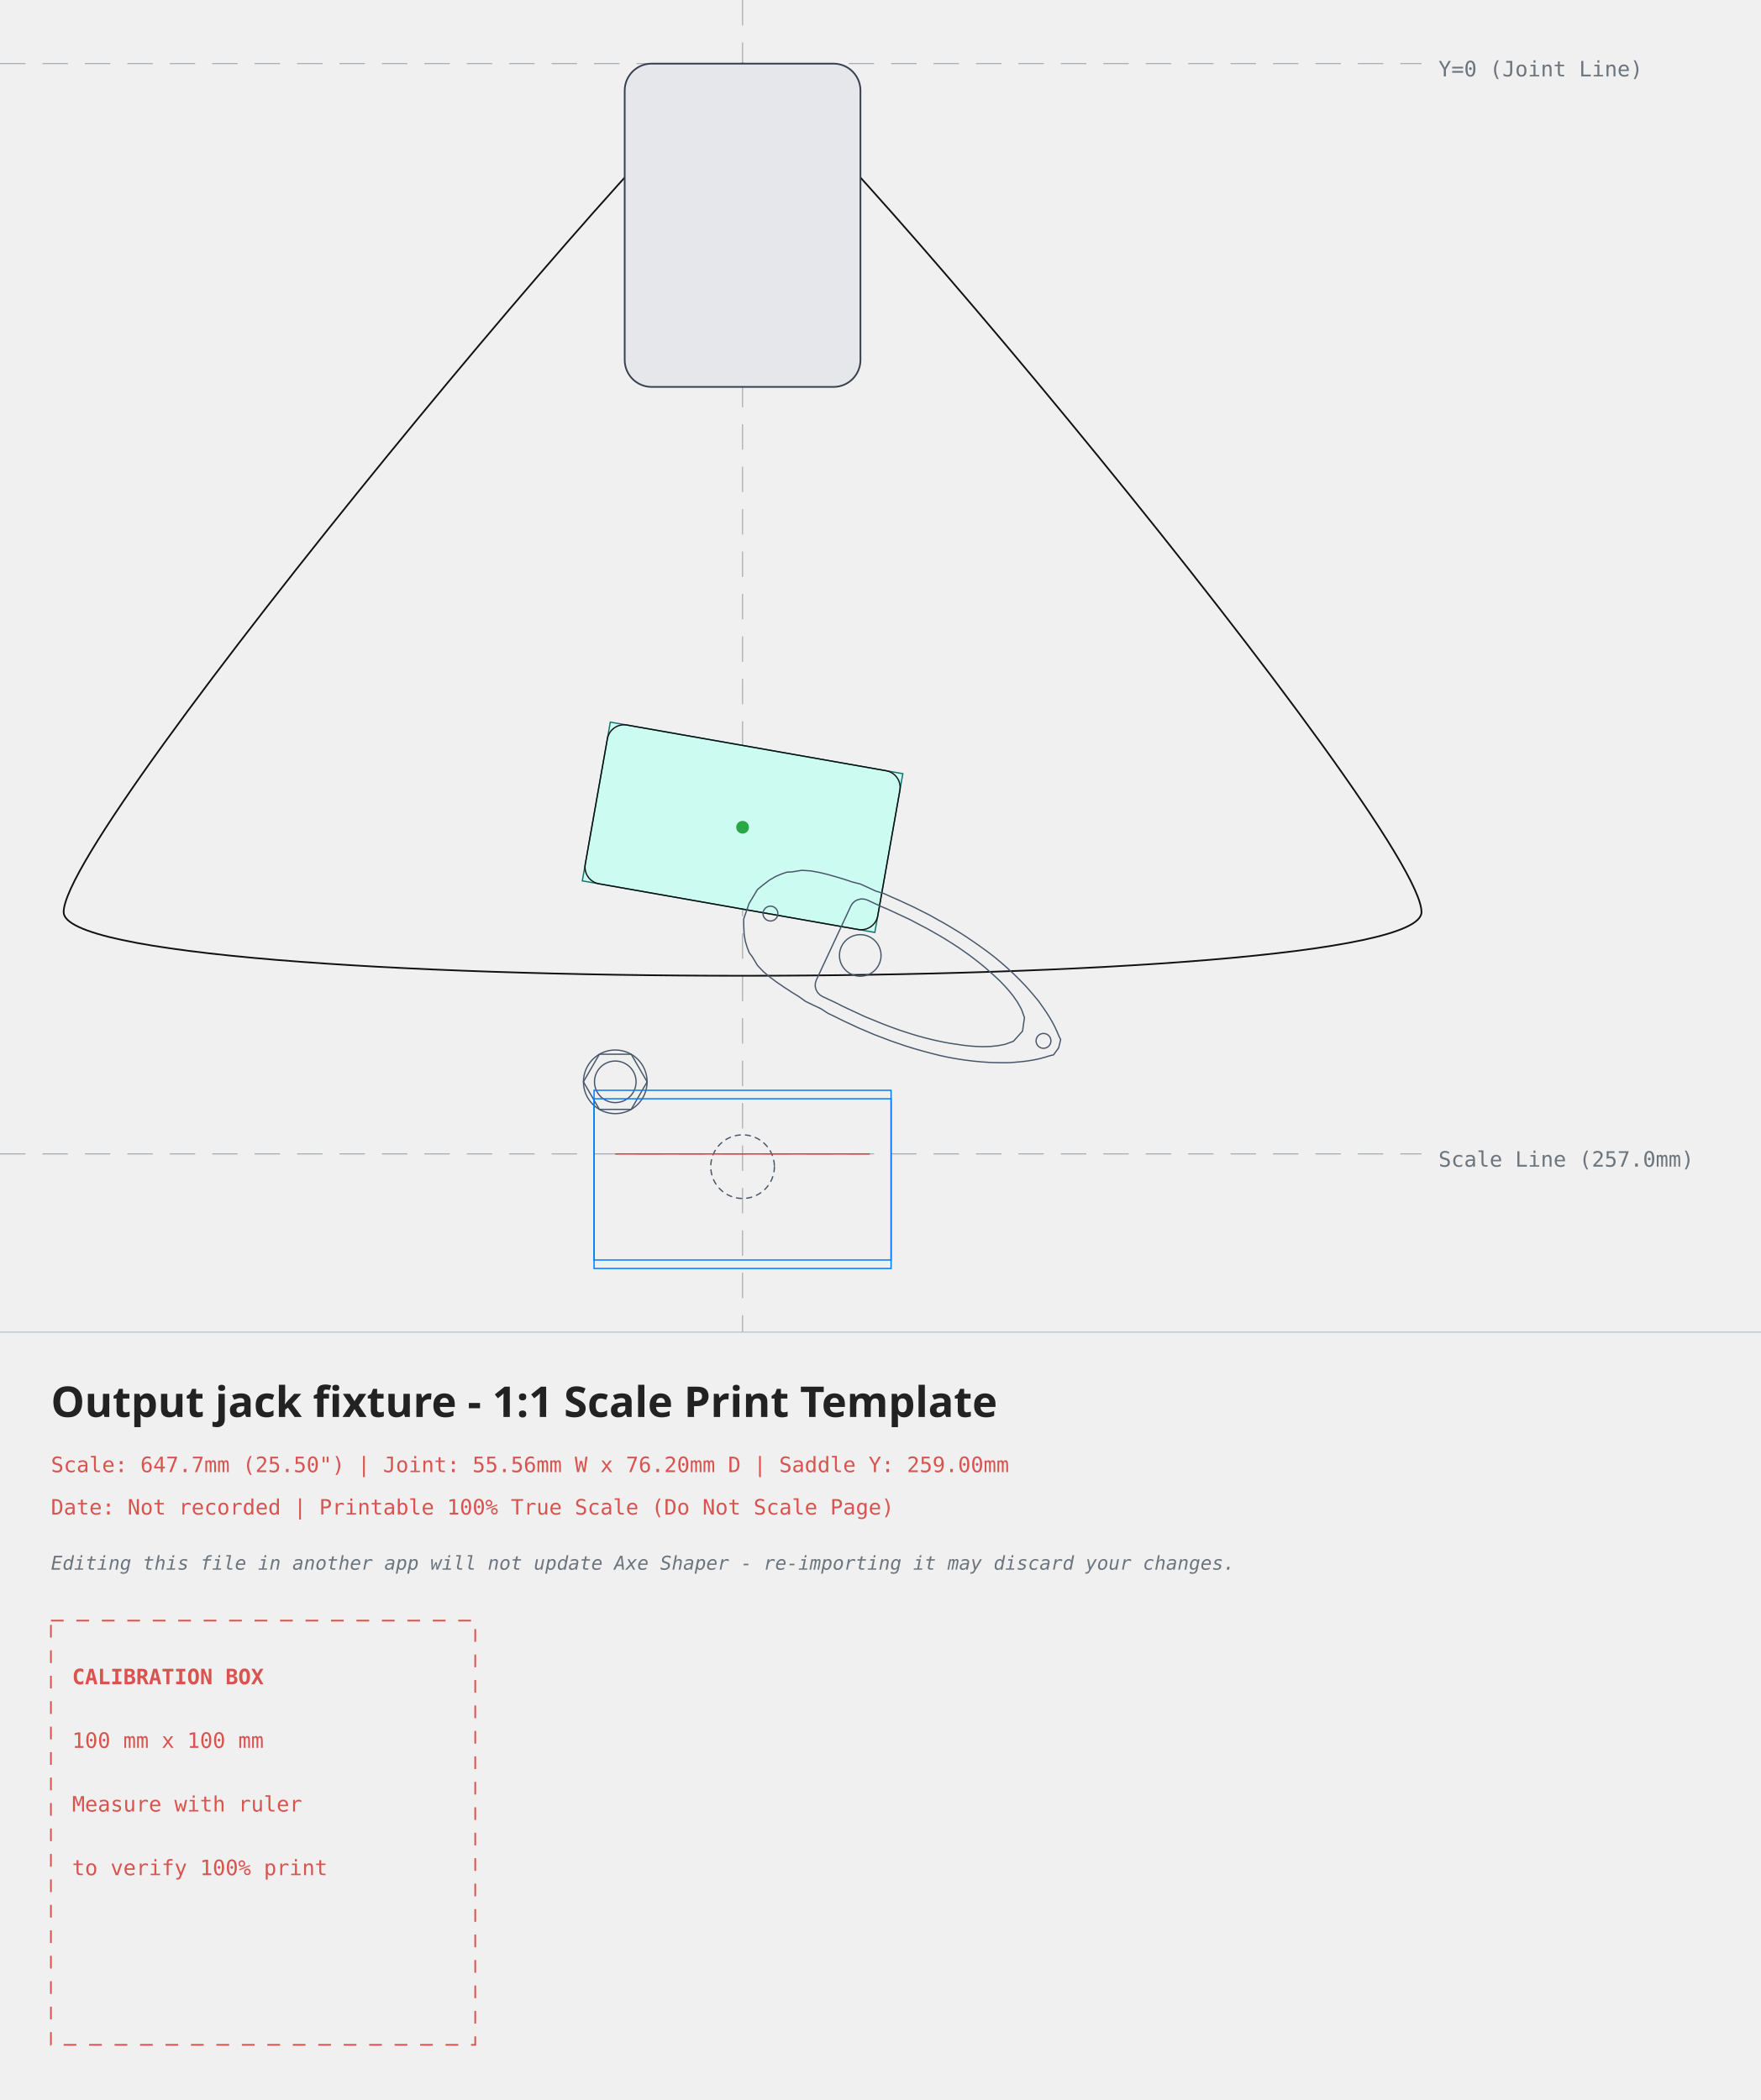
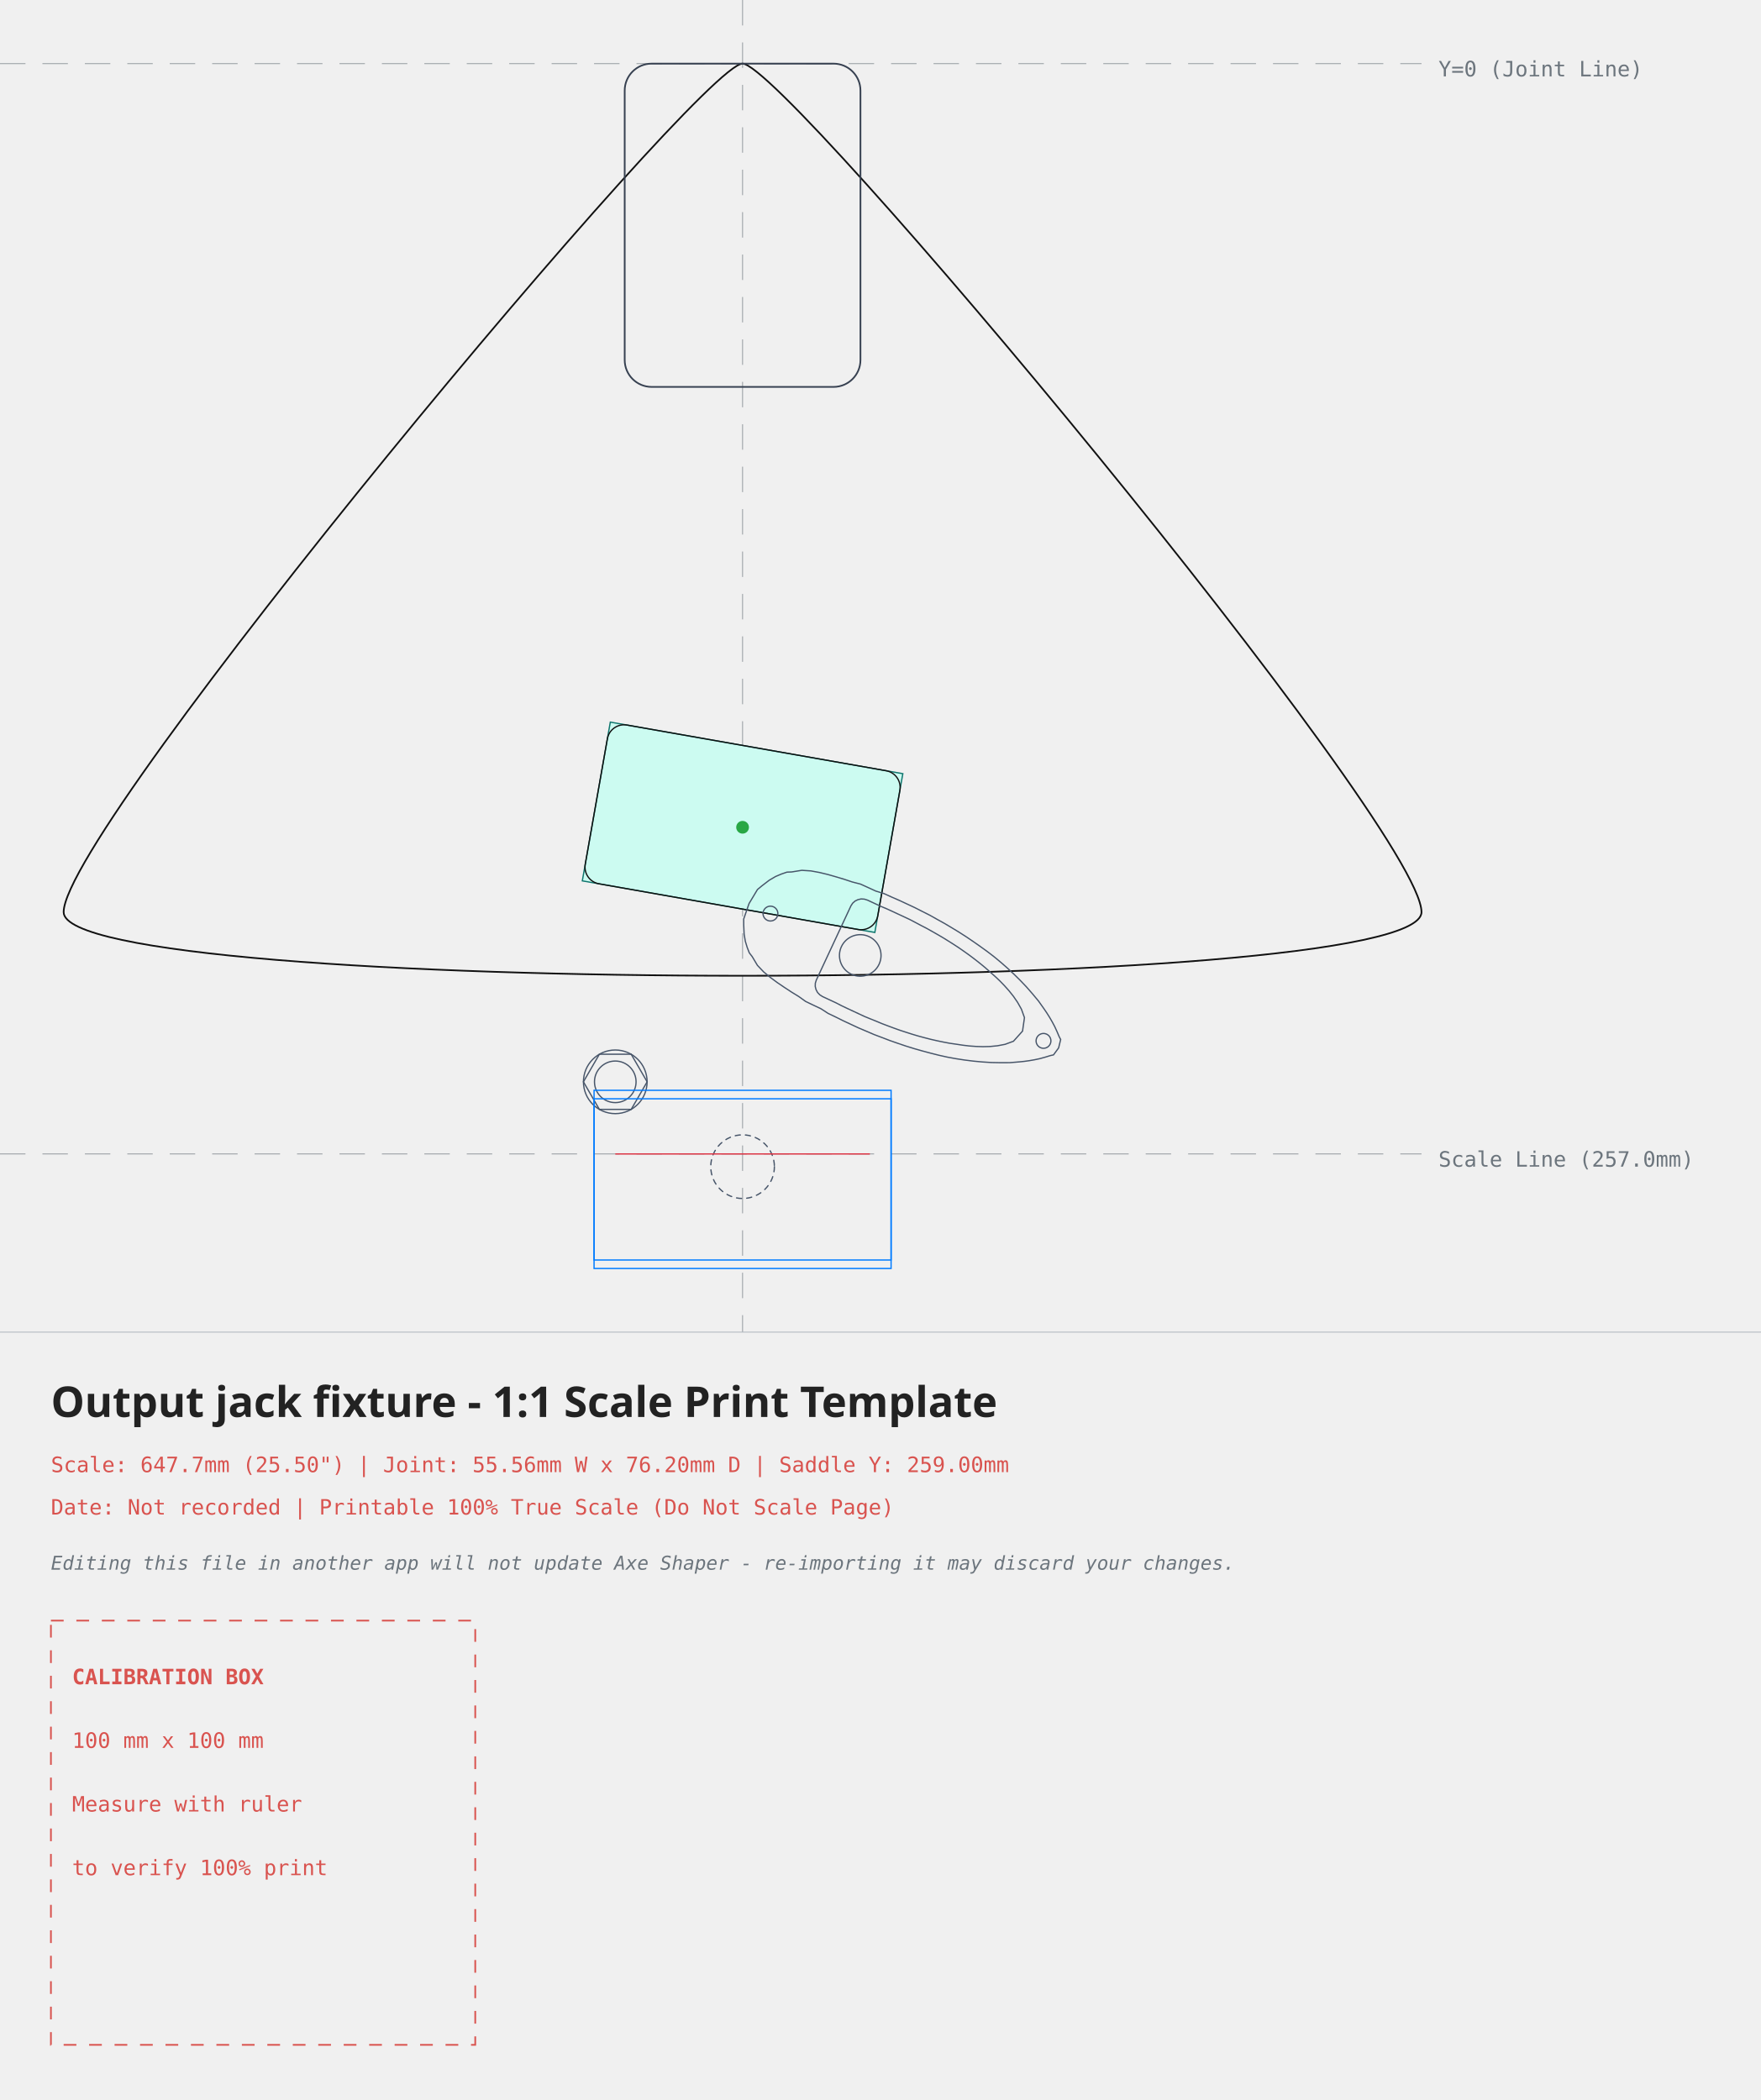
<svg xmlns="http://www.w3.org/2000/svg" width="415.00mm" height="495.00mm" viewBox="-175.00 -15.00 415.00 495.00">
  <style>
.outline{fill:none;stroke:#111;stroke-width:0.40;stroke-linecap:round;stroke-linejoin:round}
.edge-inset{fill:none;stroke:#555;stroke-width:0.30;stroke-dasharray:3 2}
- .neck-pocket{fill:#e5e7eb;stroke:#374151;stroke-width:0.40}
+ .neck-pocket{fill:none;stroke:#374151;stroke-width:0.40}
.pickup-rout{fill:#ccfbf1;stroke:#0f766e;stroke-width:0.30}
.pickup-cover{fill:none;stroke:#111;stroke-width:0.30}
.control-outline{fill:none;stroke:#475569;stroke-width:0.30}
.control-body{fill:none;stroke:#475569;stroke-width:0.30;stroke-dasharray:1.20 1.20;stroke-linecap:round}
.control-slot{fill:none;stroke:#475569;stroke-width:0.6;stroke-linecap:round}
.control-lever{fill:none;stroke:#475569;stroke-width:0.8;stroke-linecap:round}
.control-cap{fill:none;stroke:#475569;stroke-width:0.30}
.bridge-rout{fill:none;stroke:#007bff;stroke-width:0.30}
.back-route{fill:#f3e8ff;stroke:#7e22ce;stroke-width:0.30;stroke-dasharray:3.00 2.00}
.front-route{fill:#ccfbf1;stroke:#0f766e;stroke-width:0.30}
.pickguard{fill:#fff;fill-opacity:0.35;stroke:#6b7280;stroke-width:0.30}
.center-axis{fill:none;stroke:#6c757d;stroke-width:0.20;stroke-dasharray:6 4;opacity:0.7}
.bridge-reference{fill:none;stroke:#dc3545;stroke-width:0.30}
.mounting-hole{fill:#007bff;stroke:none}
.calibration-box{fill:none;stroke:#d9534f;stroke-width:0.40;stroke-dasharray:3 3}
.band-rule{fill:none;stroke:#adb5bd;stroke-width:0.20}
.text-label{font-family:monospace,sans-serif;font-size:5px;fill:#d9534f}
.disclaimer-label{font-family:monospace,sans-serif;font-size:4.5px;font-style:italic;fill:#6c757d}
.axis-label{font-family:monospace,sans-serif;font-size:5px;fill:#6c757d}
.title-label{font-family:sans-serif;font-size:10px;font-weight:bold;fill:#222}
</style>
  <g id="guides">
    <line class="center-axis" x1="0" y1="-15.00" x2="0" y2="299.00" />
    <line class="center-axis" x1="-175.00" y1="0" x2="160.00" y2="0" />
    <text class="axis-label" x="164.00" y="3">Y=0 (Joint Line)</text>
    <line class="center-axis" x1="-175.00" y1="257.00" x2="160.00" y2="257.00" stroke="#007bff" />
    <text class="axis-label" x="164.00" y="260.00" fill="#007bff">Scale Line (257.0mm)</text>
  </g>
  <g id="body">
    <path class="outline" d="M 0.00 0.00 C 10.00 0.00, 160.00 180.00, 160.00 200.00 C 160.00 220.00, -160.00 220.00, -160.00 200.00 C -160.00 180.00, -10.00 0.00, 0.00 0.00 Z" />
  </g>
  <g id="neck-pocket">
    <rect class="neck-pocket" x="-27.78" y="0" width="55.56" height="76.20" rx="6.35" />
  </g>
  <g id="pickups">
    <g transform="rotate(10.00 0.00 180.00)">
      <path class="pickup-rout" d="M -35.00 161.00 C -35.00 161.00, 35.00 161.00, 35.00 161.00 C 35.00 161.00, 35.00 199.00, 35.00 199.00 C 35.00 199.00, -35.00 199.00, -35.00 199.00 C -35.00 199.00, -35.00 161.00, -35.00 161.00 Z" />
      <rect class="pickup-cover" x="-35.00" y="161.00" width="70.00" height="38.00" rx="4.00" ry="4.00" />
      <circle cx="0.00" cy="180.00" r="1.5" fill="#28a745" />
    </g>
  </g>
  <g id="control-jacks">
    <g transform="translate(38.00 215.00) rotate(25.00)" data-jack-style="strat_plate">
      <polygon class="control-outline" points="-40.25,-0.00 -39.85,-3.84 -39.26,-5.09 -38.26,-7.01 -37.27,-8.44 -36.27,-9.55 -35.28,-10.50 -34.29,-11.01 -32.30,-12.36 -30.31,-13.14 -28.32,-13.66 -26.34,-14.06 -24.35,-14.38 -22.36,-14.67 -20.37,-14.90 -18.39,-15.27 -16.40,-15.29 -14.41,-15.30 -12.42,-15.58 -10.44,-15.60 -8.45,-15.65 -6.46,-15.65 -4.47,-15.65 -2.48,-15.58 -0.50,-15.52 1.49,-15.37 3.48,-15.23 5.47,-15.03 7.45,-14.81 9.44,-14.54 11.43,-14.22 13.42,-13.87 15.40,-13.49 17.39,-13.05 19.38,-12.53 21.37,-11.95 23.35,-11.31 25.34,-10.60 27.33,-9.82 29.32,-8.94 31.31,-8.00 33.29,-6.87 34.29,-6.27 35.28,-5.63 36.27,-4.94 37.27,-4.19 38.26,-3.35 39.26,-2.45 39.85,-2.00 40.25,-0.00 39.85,2.00 39.26,2.45 38.26,3.35 37.27,4.19 36.27,4.94 35.28,5.63 34.29,6.27 33.29,6.87 31.31,8.00 29.32,8.94 27.33,9.82 25.34,10.60 23.35,11.31 21.37,11.95 19.38,12.53 17.39,13.05 15.40,13.49 13.42,13.87 11.43,14.22 9.44,14.54 7.45,14.81 5.47,15.03 3.48,15.23 1.49,15.37 -0.50,15.52 -2.48,15.58 -4.47,15.65 -6.46,15.65 -8.45,15.65 -10.44,15.60 -12.42,15.58 -14.41,15.30 -16.40,15.29 -18.39,15.27 -20.37,14.90 -22.36,14.67 -24.35,14.38 -26.34,14.06 -28.32,13.66 -30.31,13.14 -32.30,12.36 -34.29,11.01 -35.28,10.50 -36.27,9.55 -37.27,8.44 -38.26,7.01 -39.26,5.09 -39.85,3.84" />
      <polygon class="control-outline" points="-18.26,-9.66 -18.16,-10.40 -17.86,-11.10 -17.38,-11.69 -16.77,-12.16 -16.05,-12.44 -15.28,-12.54 -14.78,-12.54 -13.29,-12.54 -11.80,-12.54 -10.31,-12.60 -8.82,-12.61 -7.32,-12.61 -5.83,-12.61 -4.34,-12.61 -2.85,-12.54 -1.36,-12.46 0.13,-12.40 1.62,-12.29 3.11,-12.17 4.60,-12.03 6.09,-11.85 7.58,-11.66 9.07,-11.44 10.56,-11.18 12.06,-10.90 13.55,-10.58 15.04,-10.23 16.53,-9.85 18.02,-9.40 19.51,-8.96 21.00,-8.47 22.49,-7.90 23.98,-7.26 25.47,-6.52 26.96,-5.64 28.45,-4.57 29.94,-3.07 30.87,-0.00 29.94,3.07 28.45,4.57 26.96,5.64 25.47,6.52 23.98,7.26 22.49,7.90 21.00,8.47 19.51,8.96 18.02,9.40 16.53,9.85 15.04,10.23 13.55,10.58 12.06,10.90 10.56,11.18 9.07,11.44 7.58,11.66 6.09,11.85 4.60,12.03 3.11,12.17 1.62,12.29 0.13,12.40 -1.36,12.46 -2.85,12.54 -4.34,12.61 -5.83,12.61 -7.32,12.61 -8.82,12.61 -10.31,12.60 -11.80,12.54 -13.29,12.54 -14.78,12.54 -15.28,12.54 -16.05,12.44 -16.77,12.16 -17.38,11.69 -17.86,11.10 -18.16,10.40 -18.26,9.66" />
      <circle class="control-outline" cx="-34.68" cy="0.00" r="1.75" />
      <circle class="control-outline" cx="36.32" cy="0.00" r="1.75" />
      <circle class="control-outline" cx="-11.33" cy="0.00" r="4.90" />
    </g>
    <g transform="translate(-30.00 240.00)" data-jack-style="direct">
      <circle class="control-outline" cx="0" cy="0" r="7.50" />
      <polygon class="control-outline" points="7.51,0.00 3.75,6.50 -3.75,6.50 -7.51,0.00 -3.75,-6.50 3.75,-6.50" />
      <circle class="control-outline" cx="0" cy="0" r="4.90" />
    </g>
    <g transform="translate(0.00 260.00)" data-jack-style="side_mounted">
      <circle class="control-body" cx="0" cy="0" r="7.50" />
    </g>
  </g>
  <g id="bridge">
    <path class="bridge-rout" d="M -35.00 242.00 L 35.00 242.00 L 35.00 282.00 L -35.00 282.00 Z" />
    <path class="bridge-rout" d="M -35.00 244.00 L 35.00 244.00 L 35.00 284.00 L -35.00 284.00 Z" />
    <line class="bridge-reference" x1="-30.00" y1="257.00" x2="30.00" y2="257.00" />
  </g>
  <g id="information-band">
    <line class="band-rule" x1="-175.00" y1="299.00" x2="240.00" y2="299.00" />
    <text class="title-label" x="-163.00" y="319.00">Output jack fixture - 1:1 Scale Print Template</text>
    <text class="text-label" x="-163.00" y="332.00">Scale: 647.7mm (25.50") | Joint: 55.56mm W x 76.20mm D | Saddle Y: 259.00mm</text>
    <text class="text-label" x="-163.00" y="342.00">Date: Not recorded | Printable 100% True Scale (Do Not Scale Page)</text>
    <text class="disclaimer-label" x="-163.00" y="355.00">Editing this file in another app will not update Axe Shaper - re-importing it may discard your changes.</text>
    <g id="calibration" transform="translate(-163.00 367.00)">
      <rect class="calibration-box" x="0" y="0" width="100" height="100" />
      <text class="text-label" x="5" y="15" font-weight="bold">CALIBRATION BOX</text>
      <text class="text-label" x="5" y="30">100 mm x 100 mm</text>
      <text class="text-label" x="5" y="45">Measure with ruler</text>
      <text class="text-label" x="5" y="60">to verify 100% print</text>
    </g>
  </g>
</svg>
